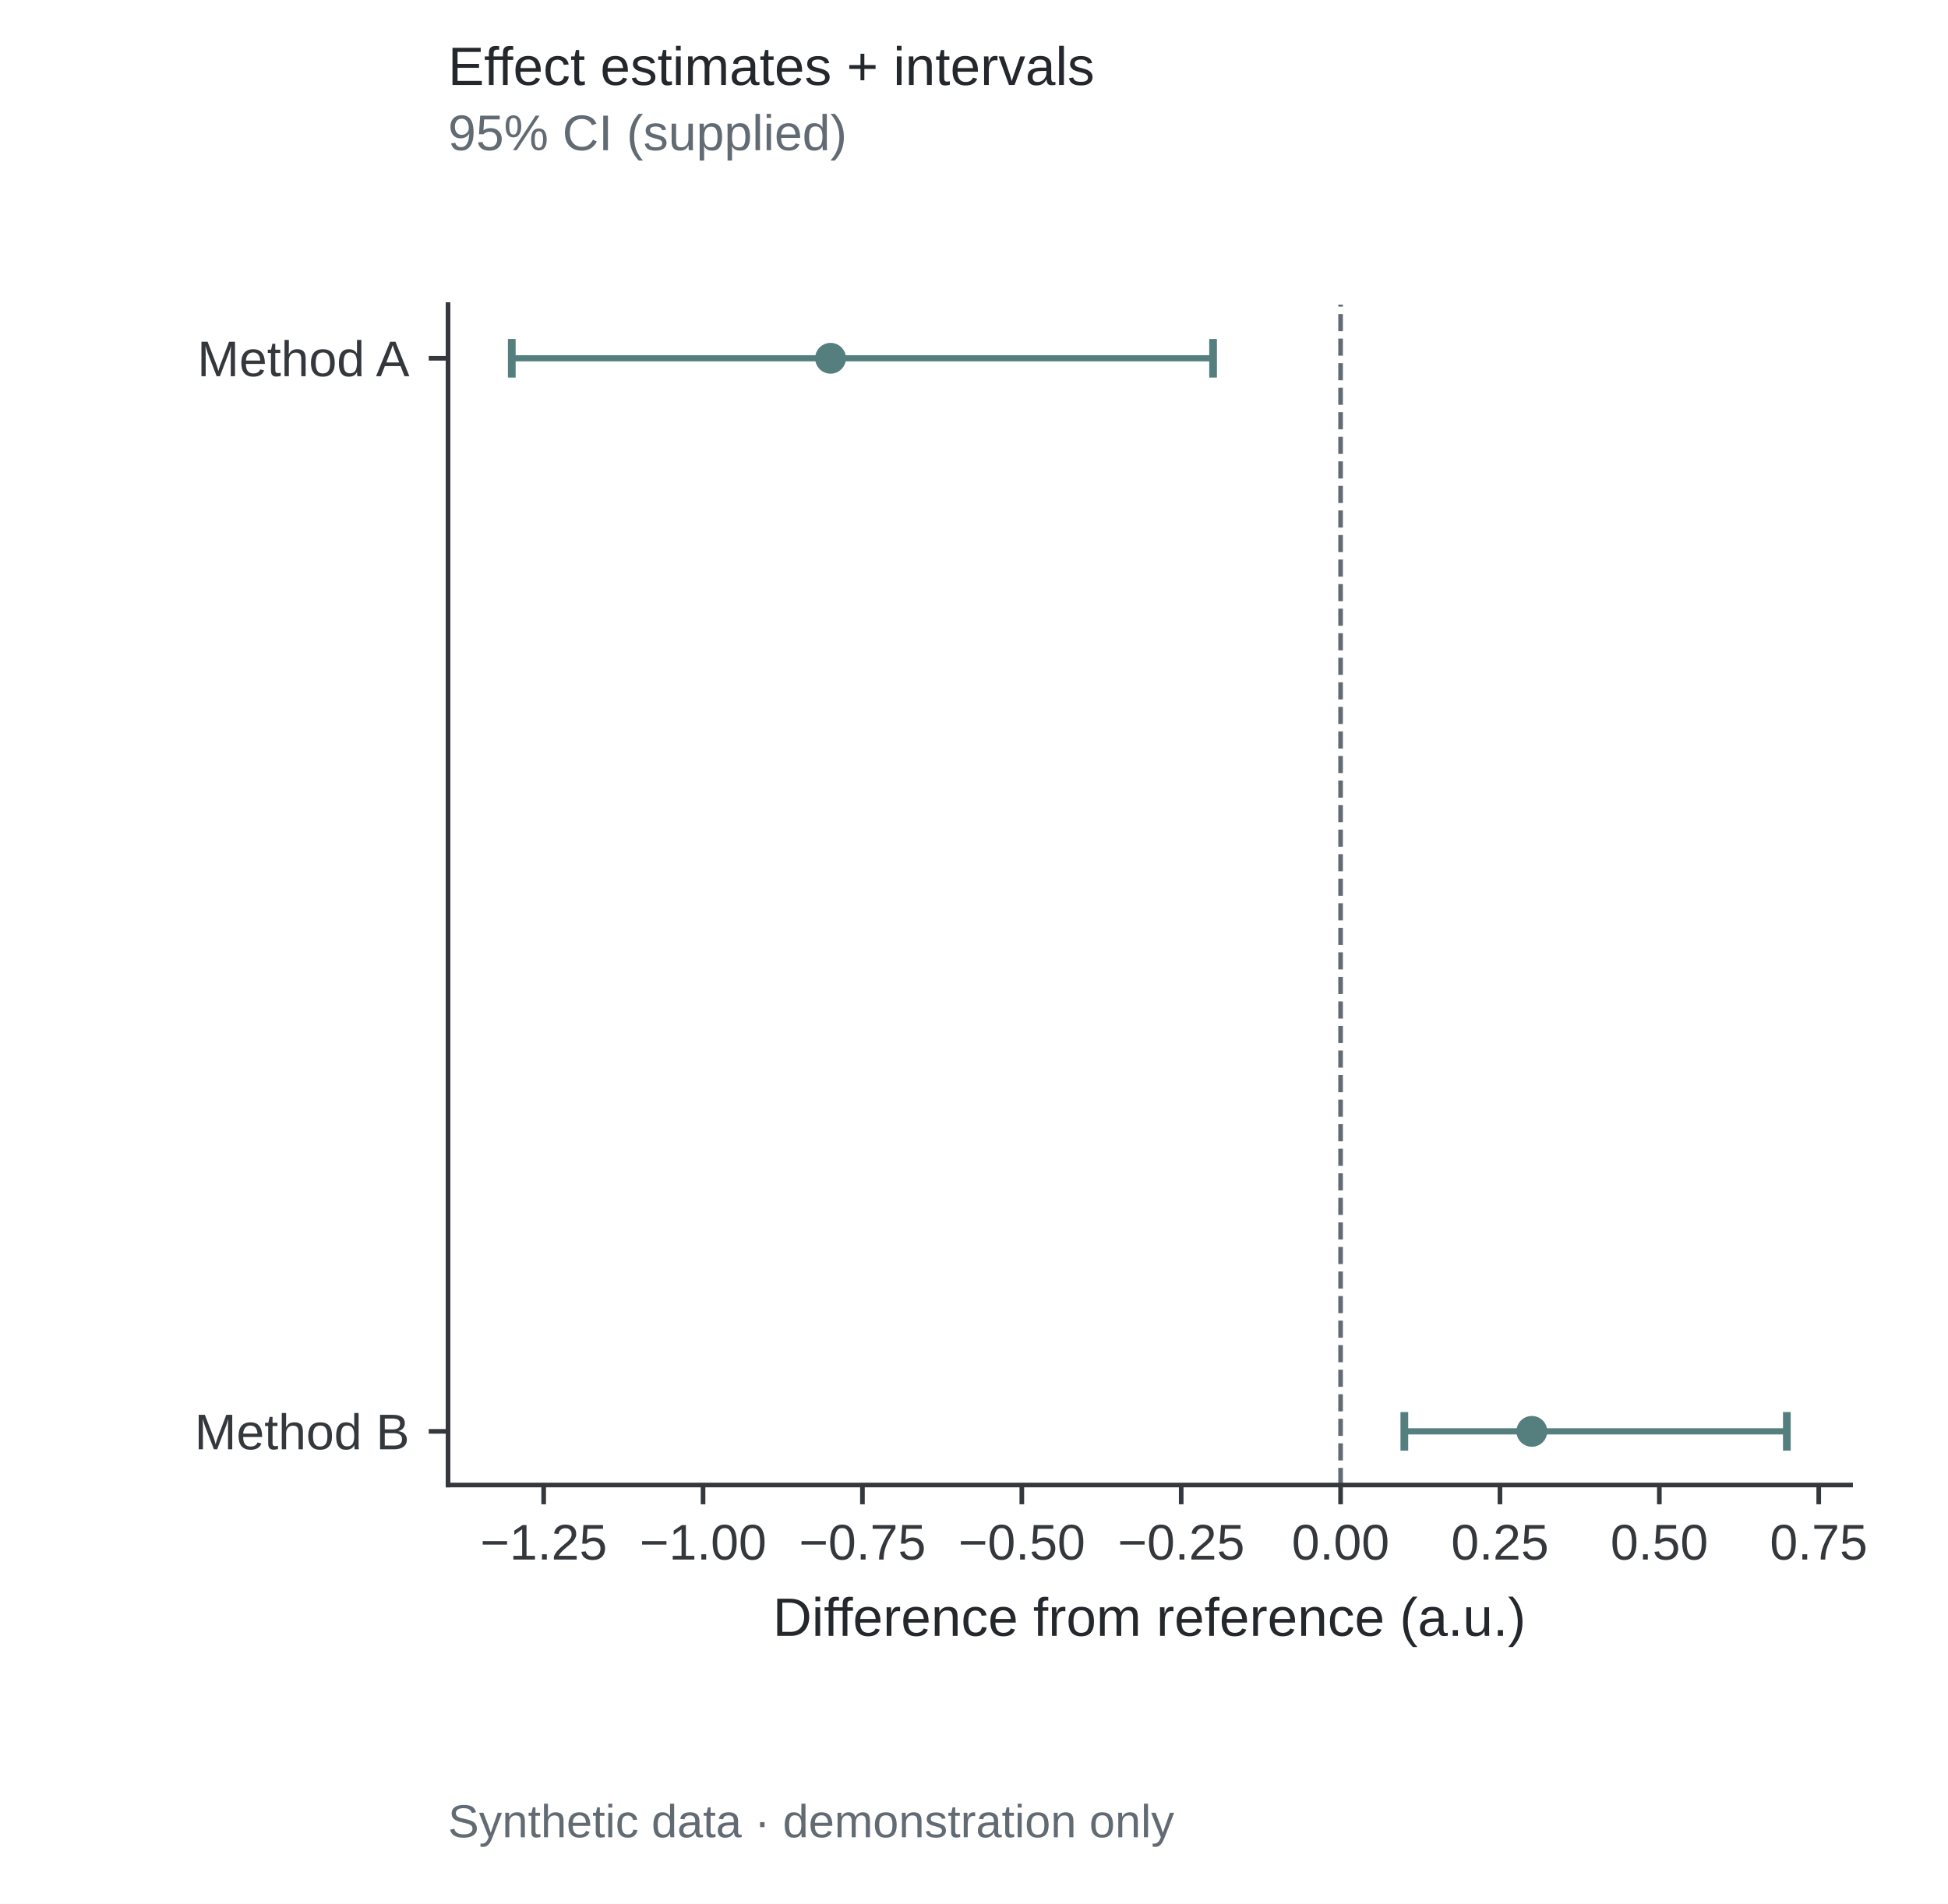
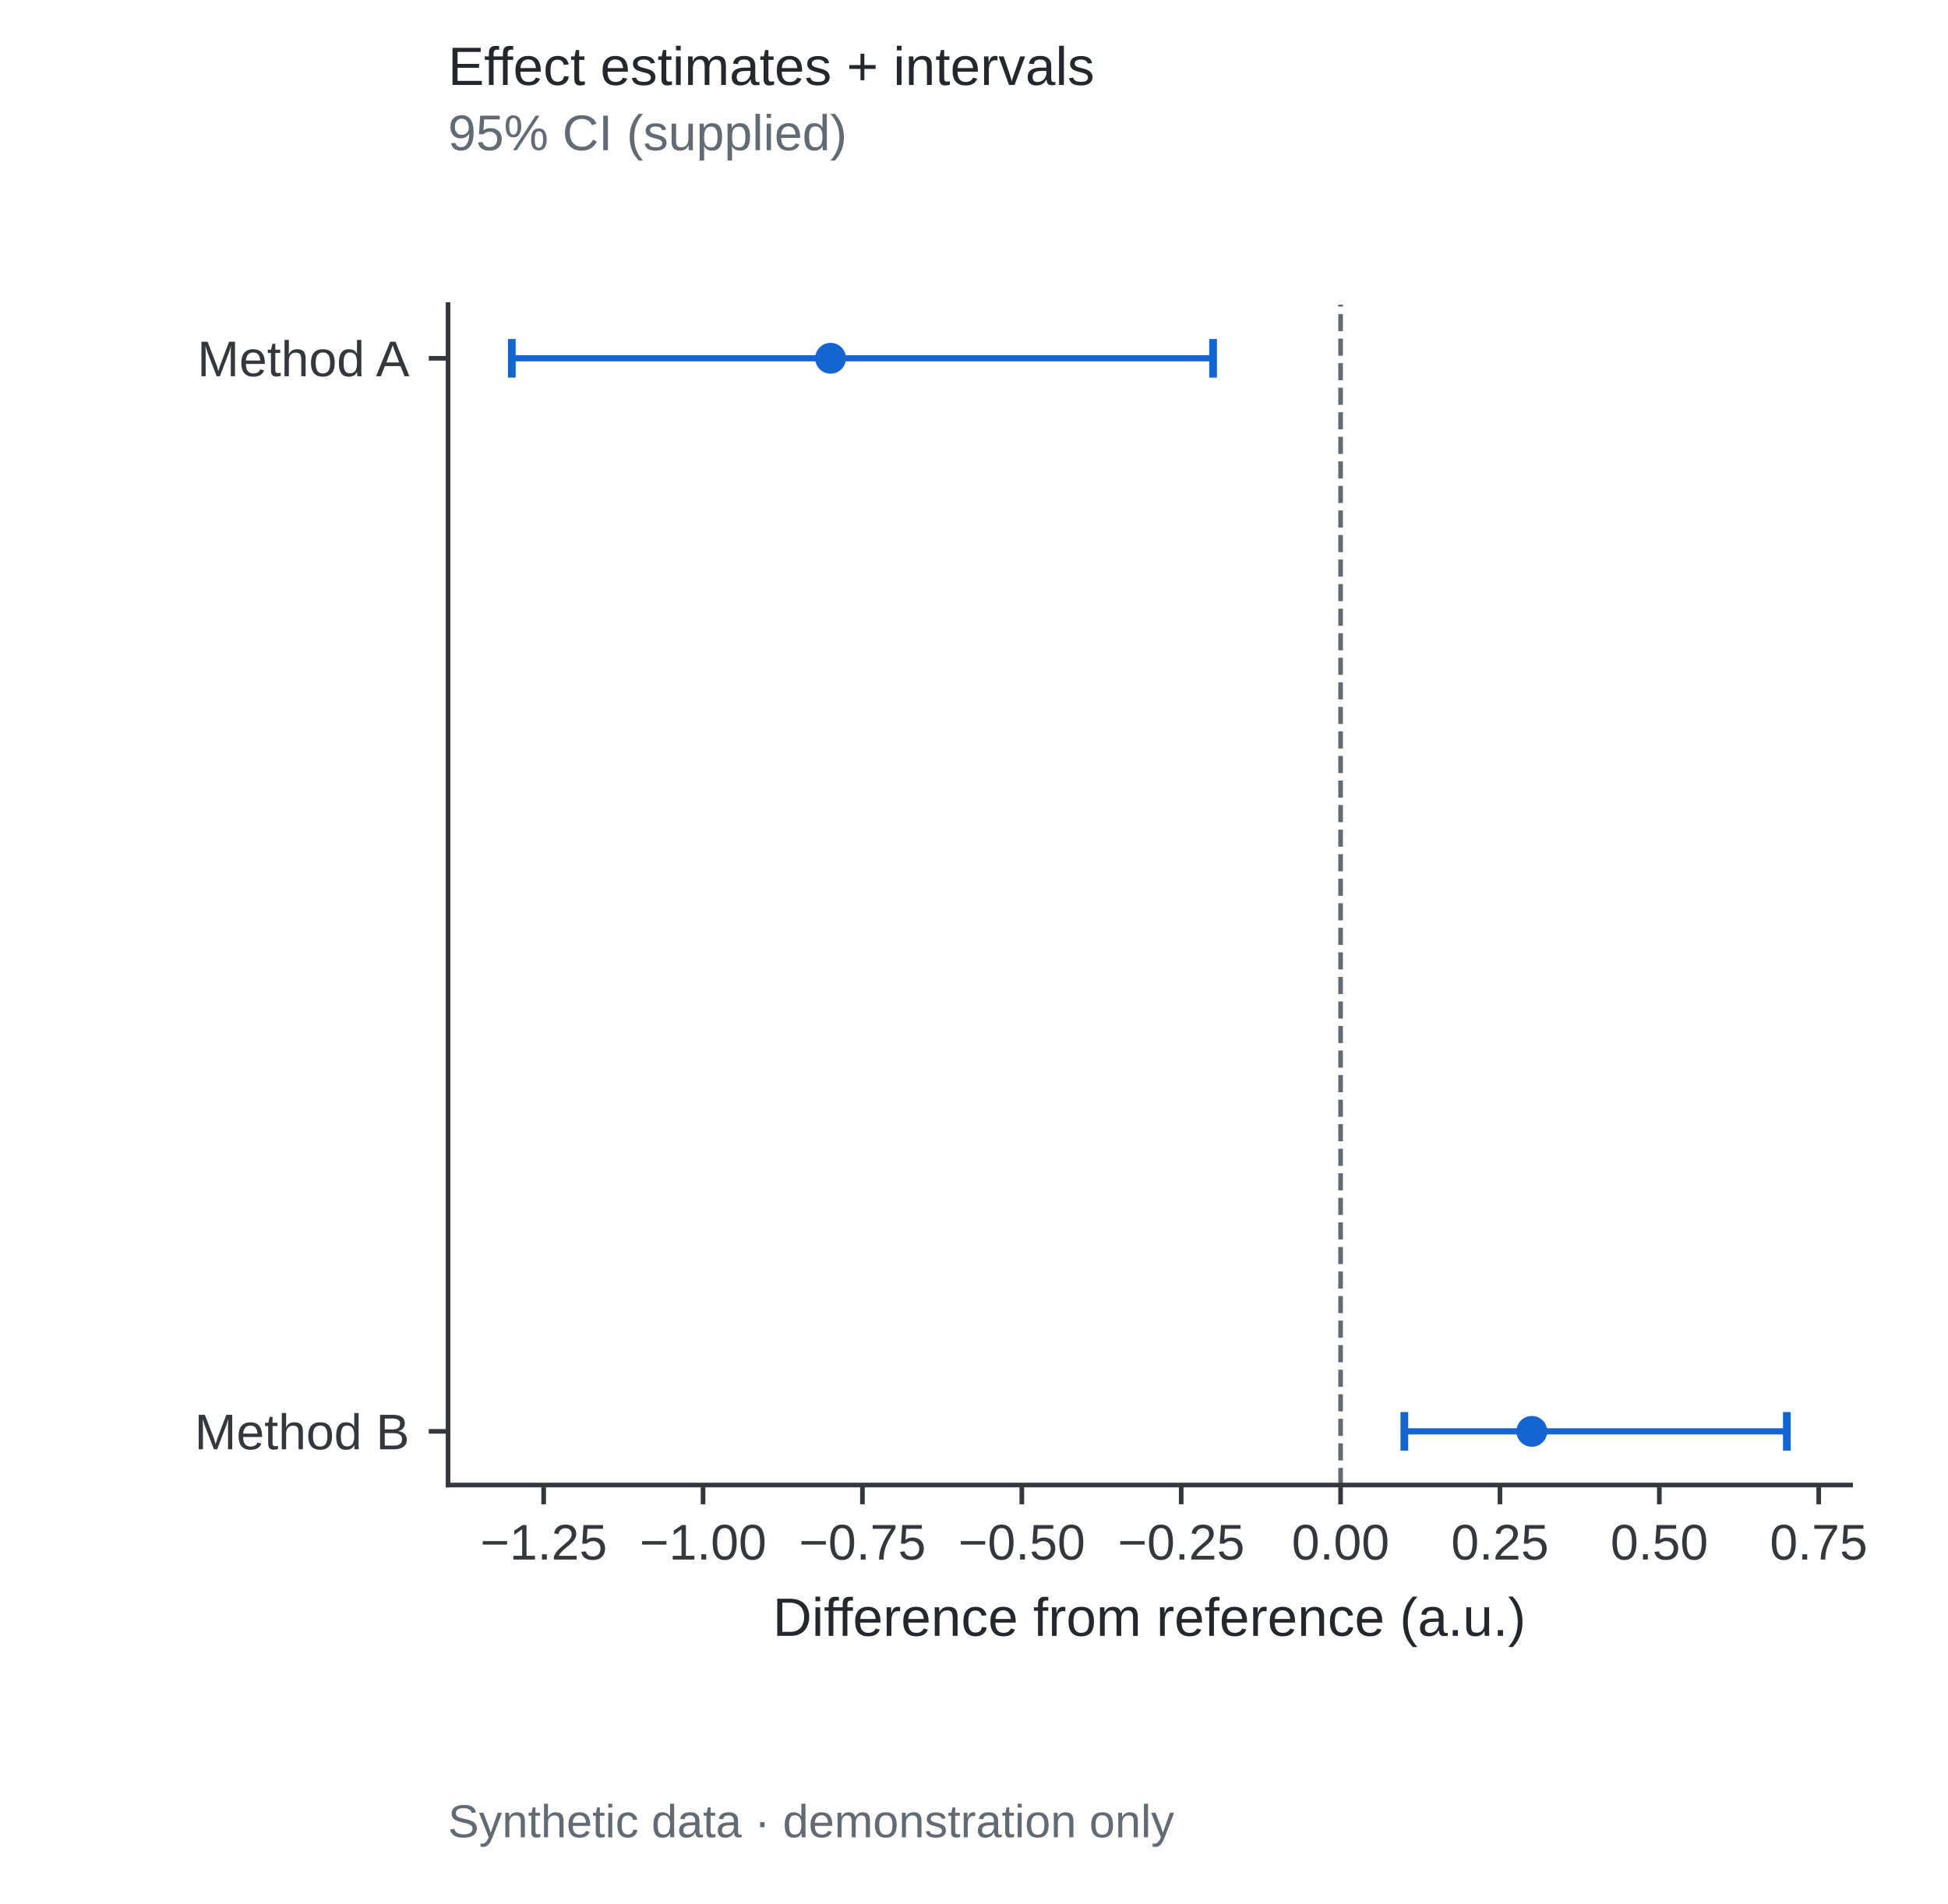
<svg xmlns="http://www.w3.org/2000/svg" xmlns:xlink="http://www.w3.org/1999/xlink" width="252.283pt" height="246.614pt" viewBox="0 0 252.283 246.614" version="1.1">
  <defs>
    <style type="text/css">*{stroke-linejoin: round; stroke-linecap: butt}</style>
  </defs>
  <g id="figure_1">
    <g id="patch_1">
      <path d="M 0 246.614 L 252.283 246.614 L 252.283 0 L 0 0 z " style="fill: #ffffff" />
    </g>
    <g id="axes_1">
      <g id="patch_2">
        <path d="M 58.025 192.359 L 239.669 192.359 L 239.669 39.458 L 58.025 39.458 z " style="fill: #ffffff" />
      </g>
      <g id="matplotlib.axis_1">
        <g id="xtick_1">
          <g id="line2d_1">
            <defs>
              <path id="m9020dcdc9c" d="M 0 0 L 0 2.5 " style="stroke: #34383c; stroke-width: 0.6" />
            </defs>
            <g>
              <use xlink:href="#m9020dcdc9c" x="70.41" y="192.359" style="fill: #34383c; stroke: #34383c; stroke-width: 0.6" />
            </g>
          </g>
          <g id="text_1">
            <text style="font-size: 6.5px; font-family: 'Arial', 'Helvetica', 'Noto Sans', 'DejaVu Sans', sans-serif; text-anchor: middle; fill: #34383c" x="70.41" y="202.012" transform="rotate(-0 70.41002 202.0116)">−1.25</text>
          </g>
        </g>
        <g id="xtick_2">
          <g id="line2d_2">
            <g>
              <use xlink:href="#m9020dcdc9c" x="91.051" y="192.359" style="fill: #34383c; stroke: #34383c; stroke-width: 0.6" />
            </g>
          </g>
          <g id="text_2">
            <text style="font-size: 6.5px; font-family: 'Arial', 'Helvetica', 'Noto Sans', 'DejaVu Sans', sans-serif; text-anchor: middle; fill: #34383c" x="91.051" y="202.012" transform="rotate(-0 91.0514 202.0116)">−1.00</text>
          </g>
        </g>
        <g id="xtick_3">
          <g id="line2d_3">
            <g>
              <use xlink:href="#m9020dcdc9c" x="111.693" y="192.359" style="fill: #34383c; stroke: #34383c; stroke-width: 0.6" />
            </g>
          </g>
          <g id="text_3">
            <text style="font-size: 6.5px; font-family: 'Arial', 'Helvetica', 'Noto Sans', 'DejaVu Sans', sans-serif; text-anchor: middle; fill: #34383c" x="111.693" y="202.012" transform="rotate(-0 111.6928 202.0116)">−0.75</text>
          </g>
        </g>
        <g id="xtick_4">
          <g id="line2d_4">
            <g>
              <use xlink:href="#m9020dcdc9c" x="132.334" y="192.359" style="fill: #34383c; stroke: #34383c; stroke-width: 0.6" />
            </g>
          </g>
          <g id="text_4">
            <text style="font-size: 6.5px; font-family: 'Arial', 'Helvetica', 'Noto Sans', 'DejaVu Sans', sans-serif; text-anchor: middle; fill: #34383c" x="132.334" y="202.012" transform="rotate(-0 132.3341 202.0116)">−0.50</text>
          </g>
        </g>
        <g id="xtick_5">
          <g id="line2d_5">
            <g>
              <use xlink:href="#m9020dcdc9c" x="152.976" y="192.359" style="fill: #34383c; stroke: #34383c; stroke-width: 0.6" />
            </g>
          </g>
          <g id="text_5">
            <text style="font-size: 6.5px; font-family: 'Arial', 'Helvetica', 'Noto Sans', 'DejaVu Sans', sans-serif; text-anchor: middle; fill: #34383c" x="152.976" y="202.012" transform="rotate(-0 152.9755 202.0116)">−0.25</text>
          </g>
        </g>
        <g id="xtick_6">
          <g id="line2d_6">
            <g>
              <use xlink:href="#m9020dcdc9c" x="173.617" y="192.359" style="fill: #34383c; stroke: #34383c; stroke-width: 0.6" />
            </g>
          </g>
          <g id="text_6">
            <text style="font-size: 6.5px; font-family: 'Arial', 'Helvetica', 'Noto Sans', 'DejaVu Sans', sans-serif; text-anchor: middle; fill: #34383c" x="173.617" y="202.012" transform="rotate(-0 173.6169 202.0116)">0.00</text>
          </g>
        </g>
        <g id="xtick_7">
          <g id="line2d_7">
            <g>
              <use xlink:href="#m9020dcdc9c" x="194.258" y="192.359" style="fill: #34383c; stroke: #34383c; stroke-width: 0.6" />
            </g>
          </g>
          <g id="text_7">
            <text style="font-size: 6.5px; font-family: 'Arial', 'Helvetica', 'Noto Sans', 'DejaVu Sans', sans-serif; text-anchor: middle; fill: #34383c" x="194.258" y="202.012" transform="rotate(-0 194.2583 202.0116)">0.25</text>
          </g>
        </g>
        <g id="xtick_8">
          <g id="line2d_8">
            <g>
              <use xlink:href="#m9020dcdc9c" x="214.9" y="192.359" style="fill: #34383c; stroke: #34383c; stroke-width: 0.6" />
            </g>
          </g>
          <g id="text_8">
            <text style="font-size: 6.5px; font-family: 'Arial', 'Helvetica', 'Noto Sans', 'DejaVu Sans', sans-serif; text-anchor: middle; fill: #34383c" x="214.9" y="202.012" transform="rotate(-0 214.8996 202.0116)">0.50</text>
          </g>
        </g>
        <g id="xtick_9">
          <g id="line2d_9">
            <g>
              <use xlink:href="#m9020dcdc9c" x="235.541" y="192.359" style="fill: #34383c; stroke: #34383c; stroke-width: 0.6" />
            </g>
          </g>
          <g id="text_9">
            <text style="font-size: 6.5px; font-family: 'Arial', 'Helvetica', 'Noto Sans', 'DejaVu Sans', sans-serif; text-anchor: middle; fill: #34383c" x="235.541" y="202.012" transform="rotate(-0 235.541 202.0116)">0.75</text>
          </g>
        </g>
        <g id="text_10">
          <text style="font-size: 7px; font-family: 'Arial', 'Helvetica', 'Noto Sans', 'DejaVu Sans', sans-serif; text-anchor: middle; fill: #24282c" x="148.847" y="211.899" transform="rotate(-0 148.8472 211.8993)">Difference from reference (a.u.)</text>
        </g>
      </g>
      <g id="matplotlib.axis_2">
        <g id="ytick_1">
          <g id="line2d_10">
            <defs>
              <path id="m9ede008ac8" d="M 0 0 L -2.5 0 " style="stroke: #34383c; stroke-width: 0.6" />
            </defs>
            <g>
              <use xlink:href="#m9ede008ac8" x="58.025" y="46.408" style="fill: #34383c; stroke: #34383c; stroke-width: 0.6" />
            </g>
          </g>
          <g id="text_11">
            <text style="font-size: 6.5px; font-family: 'Arial', 'Helvetica', 'Noto Sans', 'DejaVu Sans', sans-serif; text-anchor: end; fill: #34383c" x="53.025" y="48.735" transform="rotate(-0 53.0252 48.73459)">Method A</text>
          </g>
        </g>
        <g id="ytick_2">
          <g id="line2d_11">
            <g>
              <use xlink:href="#m9ede008ac8" x="58.025" y="185.409" style="fill: #34383c; stroke: #34383c; stroke-width: 0.6" />
            </g>
          </g>
          <g id="text_12">
            <text style="font-size: 6.5px; font-family: 'Arial', 'Helvetica', 'Noto Sans', 'DejaVu Sans', sans-serif; text-anchor: end; fill: #34383c" x="53.025" y="187.735" transform="rotate(-0 53.0252 187.7353)">Method B</text>
          </g>
        </g>
      </g>
      <g id="LineCollection_1">
-         <path d="M 66.282 46.408 L 157.104 46.408 " clip-path="url(#p0f04076cab)" style="fill: none; stroke: #547f7e; stroke-width: 0.8" />
+         <path d="M 66.282 46.408 L 157.104 46.408 " clip-path="url(#p0f04076cab)" style="fill: none; stroke: #1464d2; stroke-width: 0.8" />
      </g>
      <g id="line2d_12">
        <defs>
-           <path id="m3d03b312d1" d="M 0 2.5 L 0 -2.5 " style="stroke: #547f7e" />
+           <path id="md1dabb7e34" d="M 0 2.5 L 0 -2.5 " style="stroke: #1464d2" />
        </defs>
        <g clip-path="url(#p0f04076cab)">
-           <use xlink:href="#m3d03b312d1" x="66.282" y="46.408" style="fill: #547f7e; stroke: #547f7e" />
+           <use xlink:href="#md1dabb7e34" x="66.282" y="46.408" style="fill: #1464d2; stroke: #1464d2" />
        </g>
      </g>
      <g id="line2d_13">
        <g clip-path="url(#p0f04076cab)">
-           <use xlink:href="#m3d03b312d1" x="157.104" y="46.408" style="fill: #547f7e; stroke: #547f7e" />
+           <use xlink:href="#md1dabb7e34" x="157.104" y="46.408" style="fill: #1464d2; stroke: #1464d2" />
        </g>
      </g>
      <g id="LineCollection_2">
-         <path d="M 181.873 185.409 L 231.413 185.409 " clip-path="url(#p0f04076cab)" style="fill: none; stroke: #547f7e; stroke-width: 0.8" />
+         <path d="M 181.873 185.409 L 231.413 185.409 " clip-path="url(#p0f04076cab)" style="fill: none; stroke: #1464d2; stroke-width: 0.8" />
      </g>
      <g id="line2d_14">
        <g clip-path="url(#p0f04076cab)">
-           <use xlink:href="#m3d03b312d1" x="181.873" y="185.409" style="fill: #547f7e; stroke: #547f7e" />
+           <use xlink:href="#md1dabb7e34" x="181.873" y="185.409" style="fill: #1464d2; stroke: #1464d2" />
        </g>
      </g>
      <g id="line2d_15">
        <g clip-path="url(#p0f04076cab)">
-           <use xlink:href="#m3d03b312d1" x="231.413" y="185.409" style="fill: #547f7e; stroke: #547f7e" />
+           <use xlink:href="#md1dabb7e34" x="231.413" y="185.409" style="fill: #1464d2; stroke: #1464d2" />
        </g>
      </g>
      <g id="line2d_16">
        <path d="M 173.617 192.359 L 173.617 39.458 " clip-path="url(#p0f04076cab)" style="fill: none; stroke-dasharray: 2.22,0.96; stroke-dashoffset: 0; stroke: #626b73; stroke-width: 0.6" />
      </g>
      <g id="line2d_17">
        <defs>
-           <path id="m67f82898f4" d="M 0 1.5 C 0.398 1.5 0.779 1.342 1.061 1.061 C 1.342 0.779 1.5 0.398 1.5 0 C 1.5 -0.398 1.342 -0.779 1.061 -1.061 C 0.779 -1.342 0.398 -1.5 0 -1.5 C -0.398 -1.5 -0.779 -1.342 -1.061 -1.061 C -1.342 -0.779 -1.5 -0.398 -1.5 0 C -1.5 0.398 -1.342 0.779 -1.061 1.061 C -0.779 1.342 -0.398 1.5 0 1.5 z " style="stroke: #547f7e" />
+           <path id="mcf50118672" d="M 0 1.5 C 0.398 1.5 0.779 1.342 1.061 1.061 C 1.342 0.779 1.5 0.398 1.5 0 C 1.5 -0.398 1.342 -0.779 1.061 -1.061 C 0.779 -1.342 0.398 -1.5 0 -1.5 C -0.398 -1.5 -0.779 -1.342 -1.061 -1.061 C -1.342 -0.779 -1.5 -0.398 -1.5 0 C -1.5 0.398 -1.342 0.779 -1.061 1.061 C -0.779 1.342 -0.398 1.5 0 1.5 z " style="stroke: #1464d2" />
        </defs>
        <g clip-path="url(#p0f04076cab)">
-           <use xlink:href="#m67f82898f4" x="107.564" y="46.408" style="fill: #547f7e; stroke: #547f7e" />
+           <use xlink:href="#mcf50118672" x="107.564" y="46.408" style="fill: #1464d2; stroke: #1464d2" />
        </g>
      </g>
      <g id="line2d_18">
        <g clip-path="url(#p0f04076cab)">
-           <use xlink:href="#m67f82898f4" x="198.387" y="185.409" style="fill: #547f7e; stroke: #547f7e" />
+           <use xlink:href="#mcf50118672" x="198.387" y="185.409" style="fill: #1464d2; stroke: #1464d2" />
        </g>
      </g>
      <g id="patch_3">
        <path d="M 58.025 192.359 L 58.025 39.458 " style="fill: none; stroke: #34383c; stroke-width: 0.6; stroke-linejoin: miter; stroke-linecap: square" />
      </g>
      <g id="patch_4">
        <path d="M 58.025 192.359 L 239.669 192.359 " style="fill: none; stroke: #34383c; stroke-width: 0.6; stroke-linejoin: miter; stroke-linecap: square" />
      </g>
    </g>
    <g id="text_13">
      <text style="font-size: 6px; font-family: 'Arial', 'Helvetica', 'Noto Sans', 'DejaVu Sans', sans-serif; text-anchor: start; fill: #626b73" x="58.025" y="237.983" transform="rotate(-0 58.0252 237.9827)">Synthetic data · demonstration only</text>
    </g>
    <g id="text_14">
      <text style="font-size: 7px; font-family: 'Arial', 'Helvetica', 'Noto Sans', 'DejaVu Sans', sans-serif; text-anchor: start; fill: #24282c" x="58.025" y="11.01" transform="rotate(-0 58.0252 11.01047)">Effect estimates + intervals</text>
    </g>
    <g id="text_15">
      <text style="font-size: 6.5px; font-family: 'Arial', 'Helvetica', 'Noto Sans', 'DejaVu Sans', sans-serif; text-anchor: start; fill: #626b73" x="58.025" y="19.452" transform="rotate(-0 58.0252 19.4518)">95% CI (supplied)</text>
    </g>
  </g>
  <defs>
    <clipPath id="p0f04076cab">
      <rect x="58.025" y="39.458" width="181.644" height="152.901" />
    </clipPath>
  </defs>
</svg>
